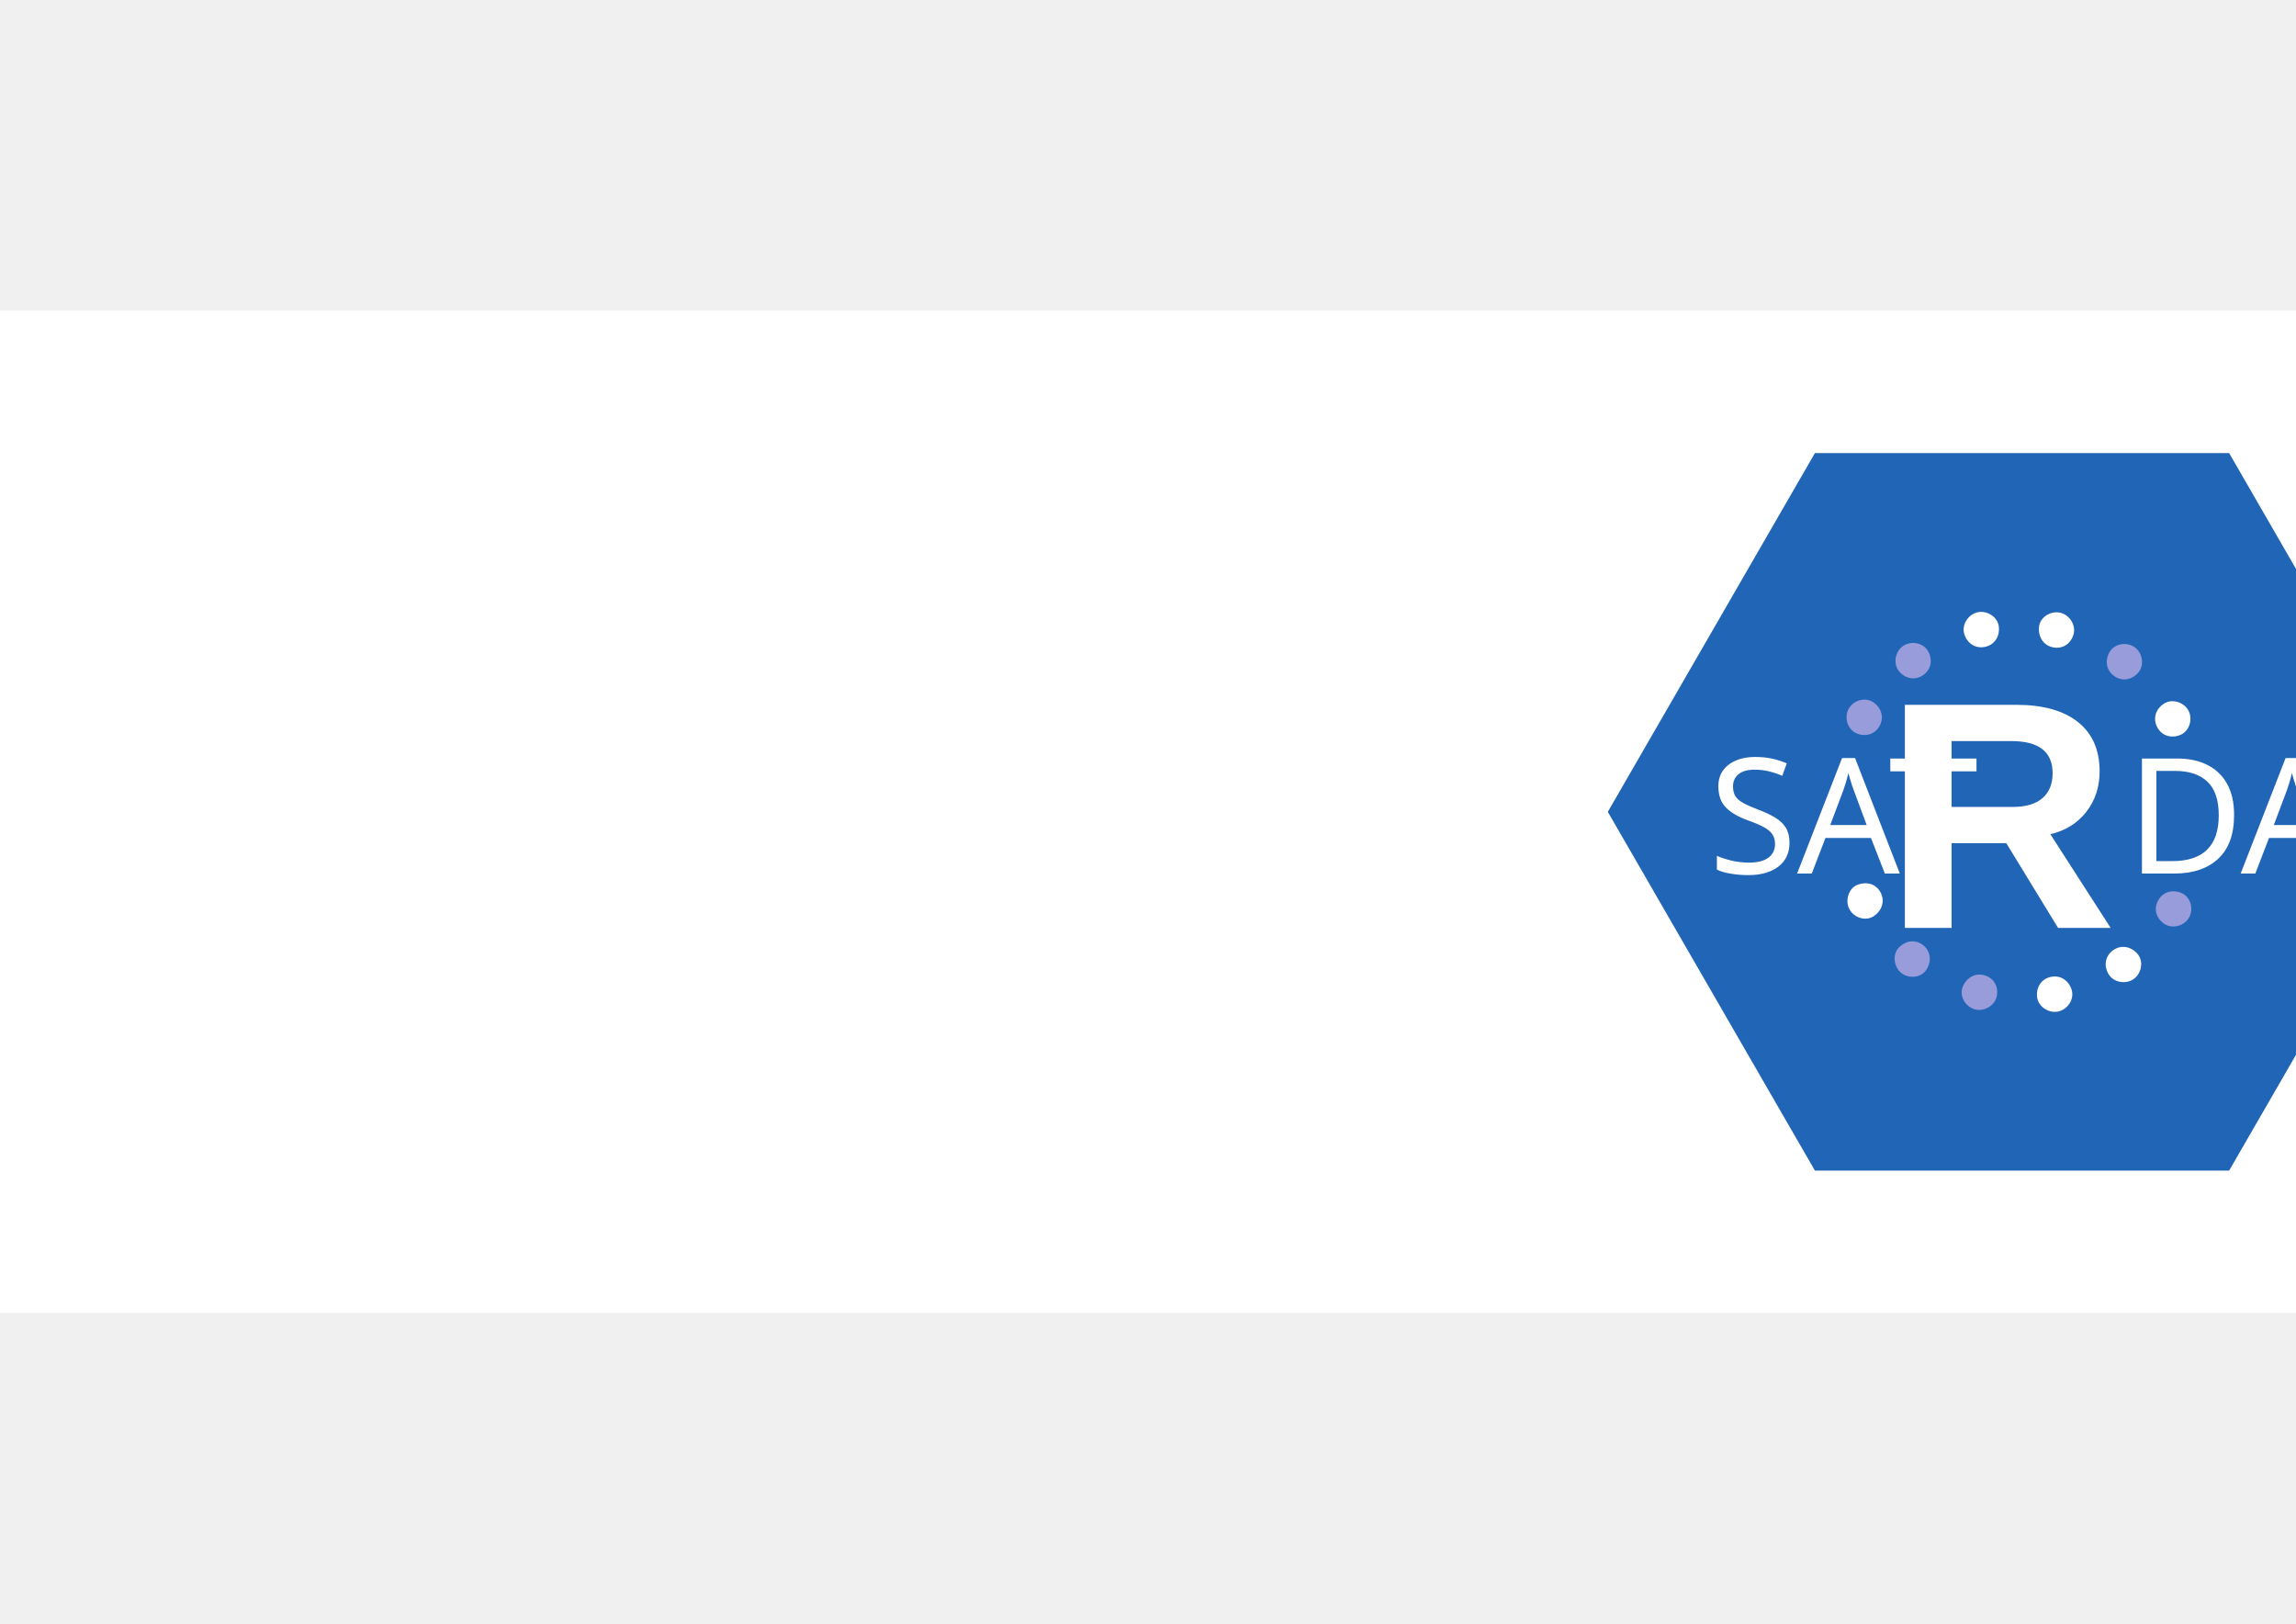
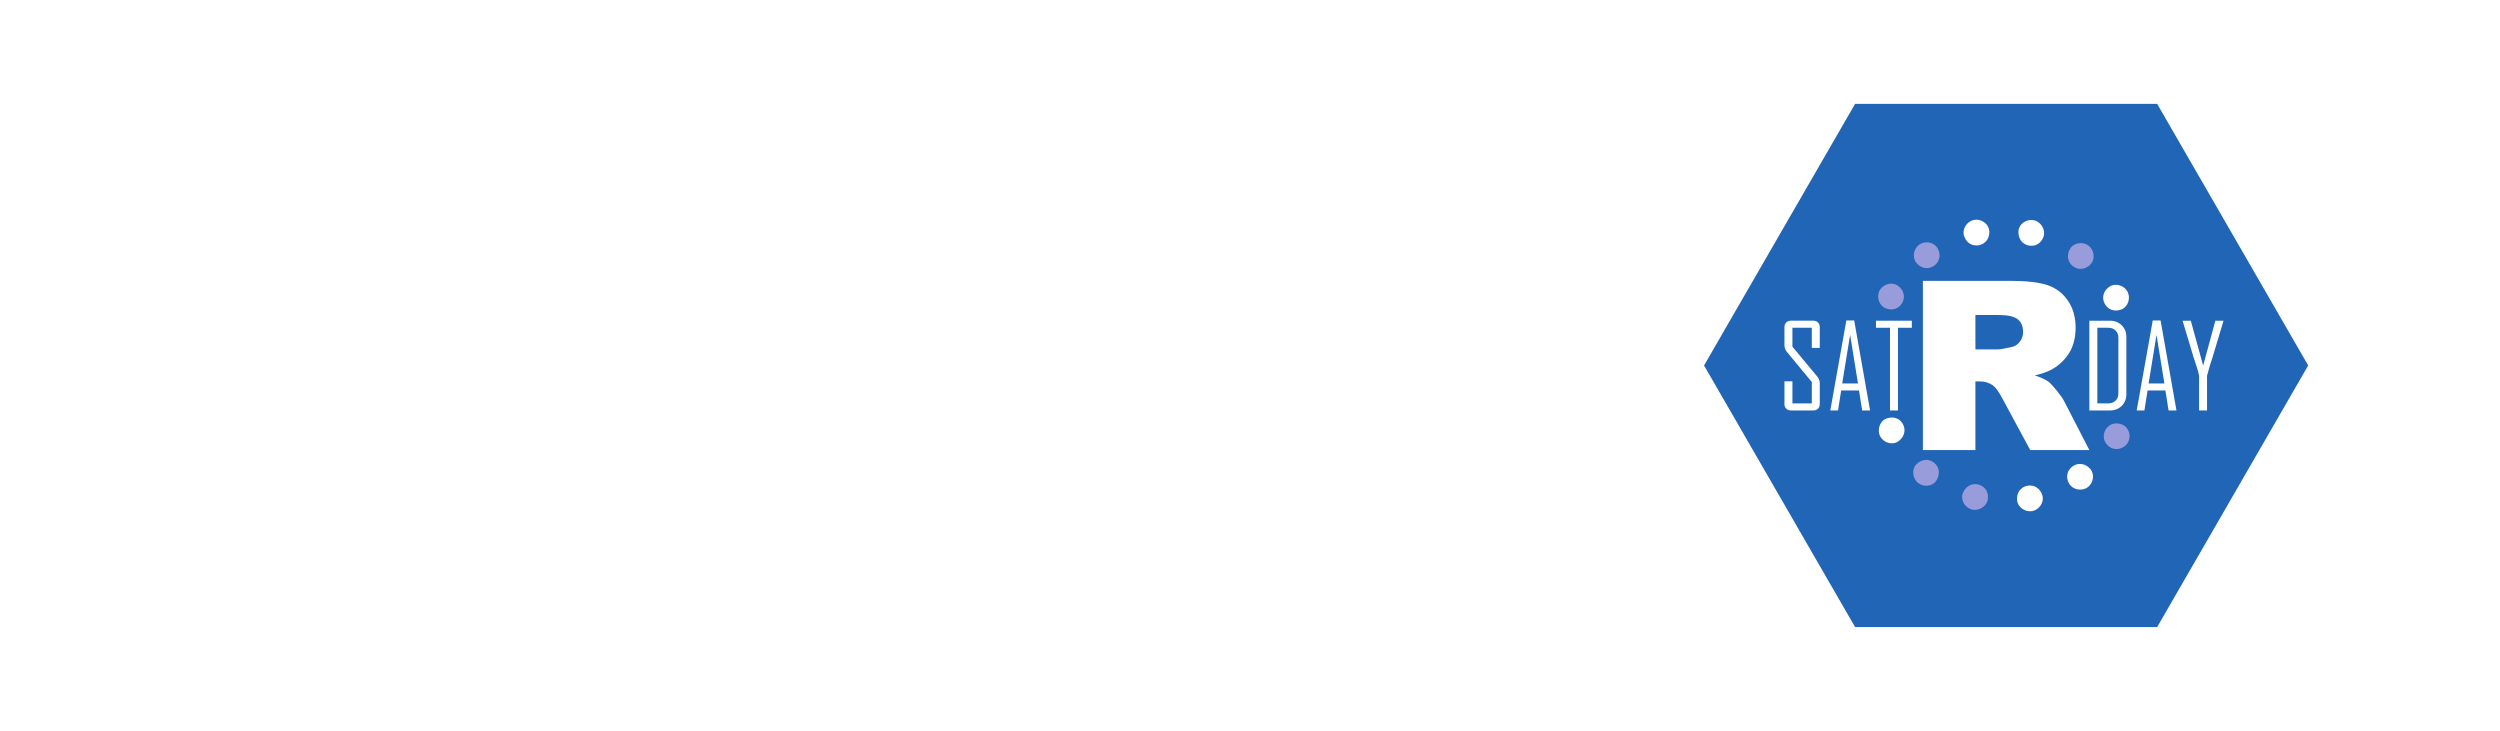
- <svg xmlns="http://www.w3.org/2000/svg" width="29.7cm" height="21cm" viewBox="0 0 297 210" version="1.1" id="svg8">
+ <svg xmlns="http://www.w3.org/2000/svg" id="svg8" version="1.1" viewBox="0 0 443.442 129.646" height="12.965cm" width="44.344cm">
  <defs id="defs2" />
-   <g id="layer1" transform="translate(0,-87)">
-     <rect style="opacity:1;vector-effect:none;fill:#ffffff;fill-opacity:1;stroke:none;stroke-width:0.804;stroke-linecap:round;stroke-linejoin:round;stroke-miterlimit:4;stroke-dasharray:none;stroke-dashoffset:0;stroke-opacity:1;paint-order:normal" id="rect2004" width="443.442" height="129.646" x="-94.281" y="127.177" />
-     <g id="g2103" transform="matrix(0.8089135,0,0,0.8089135,42.33674,30.0247)">
-       <path style="opacity:1;vector-effect:none;fill:#2165b6;fill-opacity:1;stroke:none;stroke-width:1.313;stroke-linecap:round;stroke-linejoin:round;stroke-miterlimit:4;stroke-dasharray:none;stroke-dashoffset:0;stroke-opacity:1;paint-order:normal" id="path967" d="m 304.128,257.601 -66.237,-10e-6 -33.119,-57.363 33.119,-57.363 66.237,0 33.119,57.363 z" />
-       <text xml:space="preserve" style="font-style:normal;font-variant:normal;font-weight:900;font-stretch:normal;font-size:51.843px;line-height:1.25;font-family:Arial;-inkscape-font-specification:'Arial, Heavy';font-variant-ligatures:normal;font-variant-caps:normal;font-variant-numeric:normal;font-feature-settings:normal;text-align:start;letter-spacing:0px;word-spacing:0px;writing-mode:lr-tb;text-anchor:start;fill:#ffffff;fill-opacity:1;stroke:none;stroke-width:1.296" x="248.808" y="218.793" id="text971">
-         <tspan id="tspan969" x="248.808" y="218.793" style="font-style:normal;font-variant:normal;font-weight:900;font-stretch:normal;font-size:51.843px;font-family:Arial;-inkscape-font-specification:'Arial, Heavy';font-variant-ligatures:normal;font-variant-caps:normal;font-variant-numeric:normal;font-feature-settings:normal;text-align:start;writing-mode:lr-tb;text-anchor:start;fill:#ffffff;stroke-width:1.296">R</tspan>
-       </text>
-       <text xml:space="preserve" style="font-style:normal;font-variant:normal;font-weight:normal;font-stretch:condensed;font-size:25.755px;line-height:1.25;font-family:'Agency FB';-inkscape-font-specification:'Agency FB, Condensed';font-variant-ligatures:normal;font-variant-caps:normal;font-variant-numeric:normal;font-feature-settings:normal;text-align:start;letter-spacing:0px;word-spacing:0px;writing-mode:lr-tb;text-anchor:start;fill:#ffffff;fill-opacity:1;stroke:none;stroke-width:0.644" x="220.904" y="210.104" id="text975">
-         <tspan id="tspan973" x="220.904" y="210.104" style="font-style:normal;font-variant:normal;font-weight:normal;font-stretch:condensed;font-size:25.755px;font-family:'Agency FB';-inkscape-font-specification:'Agency FB, Condensed';font-variant-ligatures:normal;font-variant-caps:normal;font-variant-numeric:normal;font-feature-settings:normal;text-align:start;writing-mode:lr-tb;text-anchor:start;fill:#ffffff;stroke-width:0.644">SAT</tspan>
-       </text>
-       <text xml:space="preserve" style="font-style:normal;font-variant:normal;font-weight:normal;font-stretch:condensed;font-size:25.755px;line-height:1.25;font-family:'Agency FB';-inkscape-font-specification:'Agency FB, Condensed';font-variant-ligatures:normal;font-variant-caps:normal;font-variant-numeric:normal;font-feature-settings:normal;text-align:start;letter-spacing:0px;word-spacing:0px;writing-mode:lr-tb;text-anchor:start;fill:#ffffff;fill-opacity:1;stroke:none;stroke-width:0.644" x="287.689" y="210.104" id="text979">
-         <tspan id="tspan977" x="287.689" y="210.104" style="font-style:normal;font-variant:normal;font-weight:normal;font-stretch:condensed;font-size:25.755px;font-family:'Agency FB';-inkscape-font-specification:'Agency FB, Condensed';font-variant-ligatures:normal;font-variant-caps:normal;font-variant-numeric:normal;font-feature-settings:normal;text-align:start;writing-mode:lr-tb;text-anchor:start;fill:#ffffff;stroke-width:0.644">DAY</tspan>
-       </text>
-       <path id="path1954" d="m 293.738,218.132 c -1.287,-0.886 -1.71,-2.389 -0.952,-3.754 0.758,-1.366 2.313,-1.773 3.746,-1.151 1.433,0.622 1.957,2.529 1.2,3.895 -0.758,1.366 -2.707,1.896 -3.994,1.01 0,0 0,0 0,0" style="opacity:1;vector-effect:none;fill:#989cdb;fill-opacity:1;stroke:none;stroke-width:0.95;stroke-linecap:round;stroke-linejoin:round;stroke-miterlimit:4;stroke-dasharray:none;stroke-dashoffset:0;stroke-opacity:1;paint-order:normal" />
-       <path id="path1952" d="m 284.852,226.191 c -0.799,-1.342 -0.557,-2.886 0.702,-3.81 1.259,-0.924 2.843,-0.647 3.884,0.517 1.041,1.165 0.723,3.117 -0.536,4.041 -1.259,0.924 -3.251,0.594 -4.05,-0.748 0,0 0,0 0,0" style="opacity:1;vector-effect:none;fill:#ffffff;fill-opacity:1;stroke:none;stroke-width:0.95;stroke-linecap:round;stroke-linejoin:round;stroke-miterlimit:4;stroke-dasharray:none;stroke-dashoffset:0;stroke-opacity:1;paint-order:normal" />
-       <path id="path1950" d="m 273.408,229.781 c -0.142,-1.555 0.726,-2.867 2.26,-3.165 1.533,-0.298 2.836,0.61 3.285,2.106 0.45,1.496 -0.673,3.148 -2.206,3.446 -1.533,0.298 -3.197,-0.832 -3.339,-2.387 0,0 0,0 0,0" style="opacity:1;vector-effect:none;fill:#ffffff;fill-opacity:1;stroke:none;stroke-width:0.95;stroke-linecap:round;stroke-linejoin:round;stroke-miterlimit:4;stroke-dasharray:none;stroke-dashoffset:0;stroke-opacity:1;paint-order:normal" />
-       <path id="path1948" d="m 261.508,228.271 c 0.551,-1.462 1.928,-2.32 3.437,-1.916 1.509,0.404 2.296,1.726 2.045,3.268 -0.251,1.541 -1.997,2.599 -3.506,2.196 -1.509,-0.404 -2.526,-2.086 -1.976,-3.548 0,0 0,0 0,0" style="opacity:1;vector-effect:none;fill:#989cdb;fill-opacity:1;stroke:none;stroke-width:0.95;stroke-linecap:round;stroke-linejoin:round;stroke-miterlimit:4;stroke-dasharray:none;stroke-dashoffset:0;stroke-opacity:1;paint-order:normal" />
-       <path id="path1946" d="m 251.341,221.905 c 1.114,-1.095 2.585,-1.32 3.828,-0.374 1.243,0.946 1.405,2.572 0.582,3.899 -0.823,1.328 -2.766,1.547 -4.009,0.6 -1.243,-0.946 -1.516,-3.031 -0.402,-4.126 0,0 0,0 0,0" style="opacity:1;vector-effect:none;fill:#989cdb;fill-opacity:1;stroke:none;stroke-width:0.95;stroke-linecap:round;stroke-linejoin:round;stroke-miterlimit:4;stroke-dasharray:none;stroke-dashoffset:0;stroke-opacity:1;paint-order:normal" />
-       <path id="path1944" d="m 244.758,211.875 c 1.472,-0.523 2.904,-0.12 3.637,1.259 0.733,1.379 0.202,2.921 -1.099,3.784 -1.302,0.863 -3.162,0.25 -3.895,-1.129 -0.733,-1.379 -0.114,-3.391 1.357,-3.914 0,0 0,0 0,0" style="opacity:1;vector-effect:none;fill:#ffffff;fill-opacity:1;stroke:none;stroke-width:0.95;stroke-linecap:round;stroke-linejoin:round;stroke-miterlimit:4;stroke-dasharray:none;stroke-dashoffset:0;stroke-opacity:1;paint-order:normal" />
-       <path id="path1940" d="m 247.226,182.718 c 1.291,0.878 1.761,2.403 1.011,3.773 -0.75,1.37 -2.262,1.806 -3.698,1.191 -1.436,-0.614 -2.012,-2.539 -1.262,-3.909 0.75,-1.37 2.658,-1.934 3.95,-1.055 0,0 0,0 0,0" style="opacity:1;vector-effect:none;fill:#989cdb;fill-opacity:1;stroke:none;stroke-width:0.95;stroke-linecap:round;stroke-linejoin:round;stroke-miterlimit:4;stroke-dasharray:none;stroke-dashoffset:0;stroke-opacity:1;paint-order:normal" />
-       <path id="path1938" d="m 255.937,174.472 c 0.81,1.335 0.598,2.913 -0.654,3.846 -1.252,0.933 -2.816,0.697 -3.864,-0.461 -1.048,-1.158 -0.769,-3.14 0.484,-4.074 1.252,-0.933 3.225,-0.647 4.034,0.689 0,0 0,0 0,0" style="opacity:1;vector-effect:none;fill:#989cdb;fill-opacity:1;stroke:none;stroke-width:0.95;stroke-linecap:round;stroke-linejoin:round;stroke-miterlimit:4;stroke-dasharray:none;stroke-dashoffset:0;stroke-opacity:1;paint-order:normal" />
-       <path id="path1936" d="m 267.303,170.649 c 0.163,1.553 -0.689,2.896 -2.218,3.213 -1.529,0.316 -2.839,-0.554 -3.305,-2.045 -0.466,-1.491 0.629,-3.177 2.159,-3.494 1.529,-0.316 3.201,0.773 3.364,2.326 0,0 0,0 0,0" style="opacity:1;vector-effect:none;fill:#ffffff;fill-opacity:1;stroke:none;stroke-width:0.95;stroke-linecap:round;stroke-linejoin:round;stroke-miterlimit:4;stroke-dasharray:none;stroke-dashoffset:0;stroke-opacity:1;paint-order:normal" />
-       <path id="path1934" d="m 279.235,171.91 c -0.461,1.492 -1.751,2.33 -3.282,2.022 -1.531,-0.308 -2.38,-1.693 -2.23,-3.247 0.15,-1.555 1.812,-2.605 3.343,-2.298 1.531,0.307 2.63,2.03 2.168,3.523 0,0 0,0 0,0" style="opacity:1;vector-effect:none;fill:#ffffff;fill-opacity:1;stroke:none;stroke-width:0.95;stroke-linecap:round;stroke-linejoin:round;stroke-miterlimit:4;stroke-dasharray:none;stroke-dashoffset:0;stroke-opacity:1;paint-order:normal" />
-       <path id="path1932" d="m 289.539,178.047 c -1.06,1.147 -2.618,1.369 -3.863,0.426 -1.245,-0.943 -1.438,-2.523 -0.622,-3.854 0.816,-1.331 2.792,-1.597 4.037,-0.654 1.245,0.943 1.508,2.935 0.448,4.082 0,0 0,0 0,0" style="opacity:1;vector-effect:none;fill:#989cdb;fill-opacity:1;stroke:none;stroke-width:0.95;stroke-linecap:round;stroke-linejoin:round;stroke-miterlimit:4;stroke-dasharray:none;stroke-dashoffset:0;stroke-opacity:1;paint-order:normal" />
-       <path id="path1930" d="m 296.321,187.941 c -1.444,0.594 -2.961,0.142 -3.692,-1.238 -0.731,-1.38 -0.249,-2.892 1.054,-3.753 1.303,-0.861 3.212,-0.275 3.944,1.105 0.731,1.38 0.139,3.292 -1.305,3.886 0,0 0,0 0,0" style="opacity:1;vector-effect:none;fill:#ffffff;fill-opacity:1;stroke:none;stroke-width:0.95;stroke-linecap:round;stroke-linejoin:round;stroke-miterlimit:4;stroke-dasharray:none;stroke-dashoffset:0;stroke-opacity:1;paint-order:normal" />
-     </g>
+   <g transform="translate(94.2805,-127.1771)" id="layer1">
+     <path id="rect2004" d="M -94.281,127.177 H 349.161 V 256.823 H -94.281 Z" style="opacity:1;vector-effect:none;fill:#ffffff;fill-opacity:1;stroke:none;stroke-width:0.804;stroke-linecap:round;stroke-linejoin:round;stroke-miterlimit:4;stroke-dasharray:none;stroke-dashoffset:0;stroke-opacity:1;paint-order:normal" />
+     <path id="path967" d="m 288.35,238.402 -53.58,0 L 207.979,192 l 26.79,-46.402 53.58,0 L 315.14,192 Z" style="opacity:1;vector-effect:none;fill:#2165b6;fill-opacity:1;stroke:none;stroke-width:1.062;stroke-linecap:round;stroke-linejoin:round;stroke-miterlimit:4;stroke-dasharray:none;stroke-dashoffset:0;stroke-opacity:1;paint-order:normal" />
+     <path d="m 246.796,207.01 v -30.019 h 15.46 q 4.3,0 6.573,0.737 2.273,0.737 3.665,2.744 1.392,1.986 1.392,4.853 0,2.498 -1.065,4.321 -1.065,1.802 -2.928,2.928 -1.188,0.717 -3.256,1.188 1.659,0.553 2.416,1.106 0.512,0.369 1.474,1.577 0.983,1.208 1.311,1.863 l 4.484,8.703 h -10.484 l -4.955,-9.174 q -0.942,-1.782 -1.679,-2.314 -1.003,-0.696 -2.273,-0.696 h -0.819 v 12.184 z m 9.317,-17.856 h 3.911 q 0.635,0 2.457,-0.41 0.921,-0.184 1.495,-0.942 0.594,-0.758 0.594,-1.741 0,-1.454 -0.921,-2.232 -0.921,-0.778 -3.461,-0.778 h -4.075 z" style="font-style:normal;font-variant:normal;font-weight:900;font-stretch:normal;font-size:41.937px;line-height:1.25;font-family:Arial;-inkscape-font-specification:'Arial, Heavy';font-variant-ligatures:normal;font-variant-caps:normal;font-variant-numeric:normal;font-feature-settings:normal;text-align:start;letter-spacing:0px;word-spacing:0px;writing-mode:lr-tb;text-anchor:start;fill:#ffffff;fill-opacity:1;stroke:none;stroke-width:1.048" id="path3387" />
+     <path d="m 228.506,198.851 q 0,0.498 -0.315,0.814 -0.305,0.315 -0.804,0.315 h -4.008 q -0.498,0 -0.824,-0.315 -0.315,-0.315 -0.315,-0.814 v -4.039 h 1.414 v 3.916 h 3.438 v -3.794 l -4.395,-5.31 q -0.458,-0.549 -0.458,-1.211 v -3.225 q 0,-0.498 0.315,-0.814 0.326,-0.315 0.824,-0.315 h 4.008 q 0.498,0 0.804,0.315 0.315,0.315 0.315,0.814 v 3.703 h -1.414 v -3.581 h -3.438 v 3.357 l 4.415,5.31 q 0.437,0.529 0.437,1.19 z" style="font-style:normal;font-variant:normal;font-weight:normal;font-stretch:condensed;font-size:20.834px;line-height:1.25;font-family:'Agency FB';-inkscape-font-specification:'Agency FB, Condensed';font-variant-ligatures:normal;font-variant-caps:normal;font-variant-numeric:normal;font-feature-settings:normal;text-align:start;letter-spacing:0px;word-spacing:0px;writing-mode:lr-tb;text-anchor:start;fill:#ffffff;fill-opacity:1;stroke:none;stroke-width:0.521" id="path3380" />
+     <path d="m 237.428,199.98 h -1.404 l -0.559,-3.54 h -3.164 l -0.559,3.54 h -1.363 v -0.041 l 2.838,-15.92 h 1.394 z m -2.146,-4.791 -1.394,-8.626 -1.404,8.626 z" style="font-style:normal;font-variant:normal;font-weight:normal;font-stretch:condensed;font-size:20.834px;line-height:1.25;font-family:'Agency FB';-inkscape-font-specification:'Agency FB, Condensed';font-variant-ligatures:normal;font-variant-caps:normal;font-variant-numeric:normal;font-feature-settings:normal;text-align:start;letter-spacing:0px;word-spacing:0px;writing-mode:lr-tb;text-anchor:start;fill:#ffffff;fill-opacity:1;stroke:none;stroke-width:0.521" id="path3382" />
+     <path d="m 244.833,185.311 h -2.462 v 14.669 h -1.414 v -14.669 h -2.482 v -1.251 h 6.358 z" style="font-style:normal;font-variant:normal;font-weight:normal;font-stretch:condensed;font-size:20.834px;line-height:1.25;font-family:'Agency FB';-inkscape-font-specification:'Agency FB, Condensed';font-variant-ligatures:normal;font-variant-caps:normal;font-variant-numeric:normal;font-feature-settings:normal;text-align:start;letter-spacing:0px;word-spacing:0px;writing-mode:lr-tb;text-anchor:start;fill:#ffffff;fill-opacity:1;stroke:none;stroke-width:0.521" id="path3384" />
+     <path d="m 282.885,197.102 q 0,1.261 -0.834,2.075 -0.824,0.804 -2.085,0.804 h -3.642 v -15.92 h 3.642 q 1.272,0 2.096,0.814 0.824,0.804 0.824,2.065 z m -1.414,-0.142 v -9.898 q 0,-0.783 -0.498,-1.261 -0.488,-0.488 -1.272,-0.488 h -1.963 v 13.418 h 1.882 q 0.824,0 1.333,-0.468 0.519,-0.478 0.519,-1.302 z" style="font-style:normal;font-variant:normal;font-weight:normal;font-stretch:condensed;font-size:20.834px;line-height:1.25;font-family:'Agency FB';-inkscape-font-specification:'Agency FB, Condensed';font-variant-ligatures:normal;font-variant-caps:normal;font-variant-numeric:normal;font-feature-settings:normal;text-align:start;letter-spacing:0px;word-spacing:0px;writing-mode:lr-tb;text-anchor:start;fill:#ffffff;fill-opacity:1;stroke:none;stroke-width:0.521" id="path3373" />
+     <path d="m 291.776,199.98 h -1.404 l -0.559,-3.54 h -3.164 l -0.559,3.54 h -1.363 v -0.041 l 2.838,-15.92 h 1.394 z m -2.146,-4.791 -1.394,-8.626 -1.404,8.626 z" style="font-style:normal;font-variant:normal;font-weight:normal;font-stretch:condensed;font-size:20.834px;line-height:1.25;font-family:'Agency FB';-inkscape-font-specification:'Agency FB, Condensed';font-variant-ligatures:normal;font-variant-caps:normal;font-variant-numeric:normal;font-feature-settings:normal;text-align:start;letter-spacing:0px;word-spacing:0px;writing-mode:lr-tb;text-anchor:start;fill:#ffffff;fill-opacity:1;stroke:none;stroke-width:0.521" id="path3375" />
+     <path d="m 300.097,184.152 -1.933,6.439 q -0.366,0.966 -0.966,3.225 v 6.165 h -1.414 v -6.165 q -0.142,-0.773 -0.437,-1.628 -0.488,-1.465 -0.529,-1.597 l -1.933,-6.439 q 0,-0.01 0,-0.092 h 1.434 l 2.187,7.965 2.167,-7.965 h 1.424 q 0,0.071 0,0.092 z" style="font-style:normal;font-variant:normal;font-weight:normal;font-stretch:condensed;font-size:20.834px;line-height:1.25;font-family:'Agency FB';-inkscape-font-specification:'Agency FB, Condensed';font-variant-ligatures:normal;font-variant-caps:normal;font-variant-numeric:normal;font-feature-settings:normal;text-align:start;letter-spacing:0px;word-spacing:0px;writing-mode:lr-tb;text-anchor:start;fill:#ffffff;fill-opacity:1;stroke:none;stroke-width:0.521" id="path3377" />
+     <path id="path1954" d="m 279.945,206.475 c -1.041,-0.716 -1.383,-1.932 -0.77,-3.037 0.613,-1.105 1.871,-1.434 3.03,-0.931 1.159,0.503 1.583,2.046 0.97,3.151 -0.613,1.105 -2.19,1.534 -3.231,0.817 0,0 0,0 0,0" style="opacity:1;vector-effect:none;fill:#989cdb;fill-opacity:1;stroke:none;stroke-width:0.769;stroke-linecap:round;stroke-linejoin:round;stroke-miterlimit:4;stroke-dasharray:none;stroke-dashoffset:0;stroke-opacity:1;paint-order:normal" />
+     <path id="path1952" d="m 272.757,212.994 c -0.646,-1.085 -0.451,-2.335 0.568,-3.082 1.018,-0.748 2.3,-0.524 3.142,0.418 0.842,0.942 0.585,2.521 -0.434,3.269 -1.018,0.748 -2.629,0.48 -3.276,-0.605 0,0 0,0 0,0" style="opacity:1;vector-effect:none;fill:#ffffff;fill-opacity:1;stroke:none;stroke-width:0.769;stroke-linecap:round;stroke-linejoin:round;stroke-miterlimit:4;stroke-dasharray:none;stroke-dashoffset:0;stroke-opacity:1;paint-order:normal" />
+     <path id="path1950" d="m 263.5,215.898 c -0.115,-1.258 0.588,-2.319 1.828,-2.56 1.24,-0.241 2.294,0.494 2.657,1.704 0.364,1.21 -0.544,2.546 -1.784,2.787 -1.24,0.241 -2.586,-0.673 -2.701,-1.931 0,0 0,0 0,0" style="opacity:1;vector-effect:none;fill:#ffffff;fill-opacity:1;stroke:none;stroke-width:0.769;stroke-linecap:round;stroke-linejoin:round;stroke-miterlimit:4;stroke-dasharray:none;stroke-dashoffset:0;stroke-opacity:1;paint-order:normal" />
+     <path id="path1948" d="m 253.874,214.676 c 0.445,-1.182 1.56,-1.876 2.78,-1.55 1.22,0.326 1.857,1.397 1.654,2.644 -0.203,1.247 -1.616,2.103 -2.836,1.776 -1.22,-0.326 -2.043,-1.687 -1.598,-2.87 0,0 0,0 0,0" style="opacity:1;vector-effect:none;fill:#989cdb;fill-opacity:1;stroke:none;stroke-width:0.769;stroke-linecap:round;stroke-linejoin:round;stroke-miterlimit:4;stroke-dasharray:none;stroke-dashoffset:0;stroke-opacity:1;paint-order:normal" />
+     <path id="path1946" d="m 245.65,209.526 c 0.901,-0.886 2.091,-1.068 3.096,-0.303 1.005,0.765 1.137,2.08 0.471,3.154 -0.665,1.074 -2.238,1.251 -3.243,0.486 -1.005,-0.765 -1.226,-2.452 -0.325,-3.337 0,0 0,0 0,0" style="opacity:1;vector-effect:none;fill:#989cdb;fill-opacity:1;stroke:none;stroke-width:0.769;stroke-linecap:round;stroke-linejoin:round;stroke-miterlimit:4;stroke-dasharray:none;stroke-dashoffset:0;stroke-opacity:1;paint-order:normal" />
+     <path id="path1944" d="m 240.325,201.413 c 1.19,-0.423 2.349,-0.097 2.942,1.019 0.593,1.116 0.164,2.363 -0.889,3.061 -1.053,0.698 -2.558,0.202 -3.151,-0.913 -0.593,-1.116 -0.092,-2.743 1.098,-3.166 0,0 0,0 0,0" style="opacity:1;vector-effect:none;fill:#ffffff;fill-opacity:1;stroke:none;stroke-width:0.769;stroke-linecap:round;stroke-linejoin:round;stroke-miterlimit:4;stroke-dasharray:none;stroke-dashoffset:0;stroke-opacity:1;paint-order:normal" />
+     <path id="path1940" d="m 242.321,177.827 c 1.045,0.711 1.425,1.944 0.818,3.052 -0.607,1.108 -1.83,1.461 -2.992,0.964 -1.162,-0.497 -1.628,-2.054 -1.021,-3.162 0.607,-1.108 2.15,-1.564 3.195,-0.854 0,0 0,0 0,0" style="opacity:1;vector-effect:none;fill:#989cdb;fill-opacity:1;stroke:none;stroke-width:0.769;stroke-linecap:round;stroke-linejoin:round;stroke-miterlimit:4;stroke-dasharray:none;stroke-dashoffset:0;stroke-opacity:1;paint-order:normal" />
+     <path id="path1938" d="m 249.367,171.158 c 0.655,1.08 0.484,2.356 -0.529,3.111 -1.013,0.755 -2.278,0.564 -3.125,-0.373 -0.848,-0.937 -0.622,-2.54 0.391,-3.295 1.013,-0.755 2.608,-0.523 3.263,0.557 0,0 0,0 0,0" style="opacity:1;vector-effect:none;fill:#989cdb;fill-opacity:1;stroke:none;stroke-width:0.769;stroke-linecap:round;stroke-linejoin:round;stroke-miterlimit:4;stroke-dasharray:none;stroke-dashoffset:0;stroke-opacity:1;paint-order:normal" />
+     <path id="path1936" d="m 258.562,168.065 c 0.132,1.256 -0.557,2.343 -1.794,2.599 -1.237,0.256 -2.297,-0.448 -2.673,-1.654 -0.377,-1.206 0.509,-2.57 1.746,-2.826 1.237,-0.256 2.59,0.625 2.721,1.881 0,0 0,0 0,0" style="opacity:1;vector-effect:none;fill:#ffffff;fill-opacity:1;stroke:none;stroke-width:0.769;stroke-linecap:round;stroke-linejoin:round;stroke-miterlimit:4;stroke-dasharray:none;stroke-dashoffset:0;stroke-opacity:1;paint-order:normal" />
+     <path id="path1934" d="m 268.214,169.085 c -0.373,1.207 -1.416,1.885 -2.655,1.636 -1.239,-0.249 -1.925,-1.369 -1.804,-2.627 0.121,-1.258 1.466,-2.108 2.705,-1.859 1.239,0.249 2.127,1.642 1.754,2.849 0,0 0,0 0,0" style="opacity:1;vector-effect:none;fill:#ffffff;fill-opacity:1;stroke:none;stroke-width:0.769;stroke-linecap:round;stroke-linejoin:round;stroke-miterlimit:4;stroke-dasharray:none;stroke-dashoffset:0;stroke-opacity:1;paint-order:normal" />
+     <path id="path1932" d="m 276.549,174.05 c -0.857,0.928 -2.118,1.108 -3.125,0.345 -1.007,-0.763 -1.163,-2.041 -0.503,-3.118 0.66,-1.077 2.259,-1.292 3.266,-0.529 1.007,0.763 1.22,2.374 0.362,3.302 0,0 0,0 0,0" style="opacity:1;vector-effect:none;fill:#989cdb;fill-opacity:1;stroke:none;stroke-width:0.769;stroke-linecap:round;stroke-linejoin:round;stroke-miterlimit:4;stroke-dasharray:none;stroke-dashoffset:0;stroke-opacity:1;paint-order:normal" />
+     <path id="path1930" d="m 282.035,182.052 c -1.168,0.481 -2.395,0.115 -2.987,-1.001 -0.592,-1.116 -0.202,-2.339 0.852,-3.036 1.054,-0.696 2.599,-0.223 3.19,0.894 0.592,1.116 0.112,2.663 -1.056,3.143 0,0 0,0 0,0" style="opacity:1;vector-effect:none;fill:#ffffff;fill-opacity:1;stroke:none;stroke-width:0.769;stroke-linecap:round;stroke-linejoin:round;stroke-miterlimit:4;stroke-dasharray:none;stroke-dashoffset:0;stroke-opacity:1;paint-order:normal" />
  </g>
</svg>
